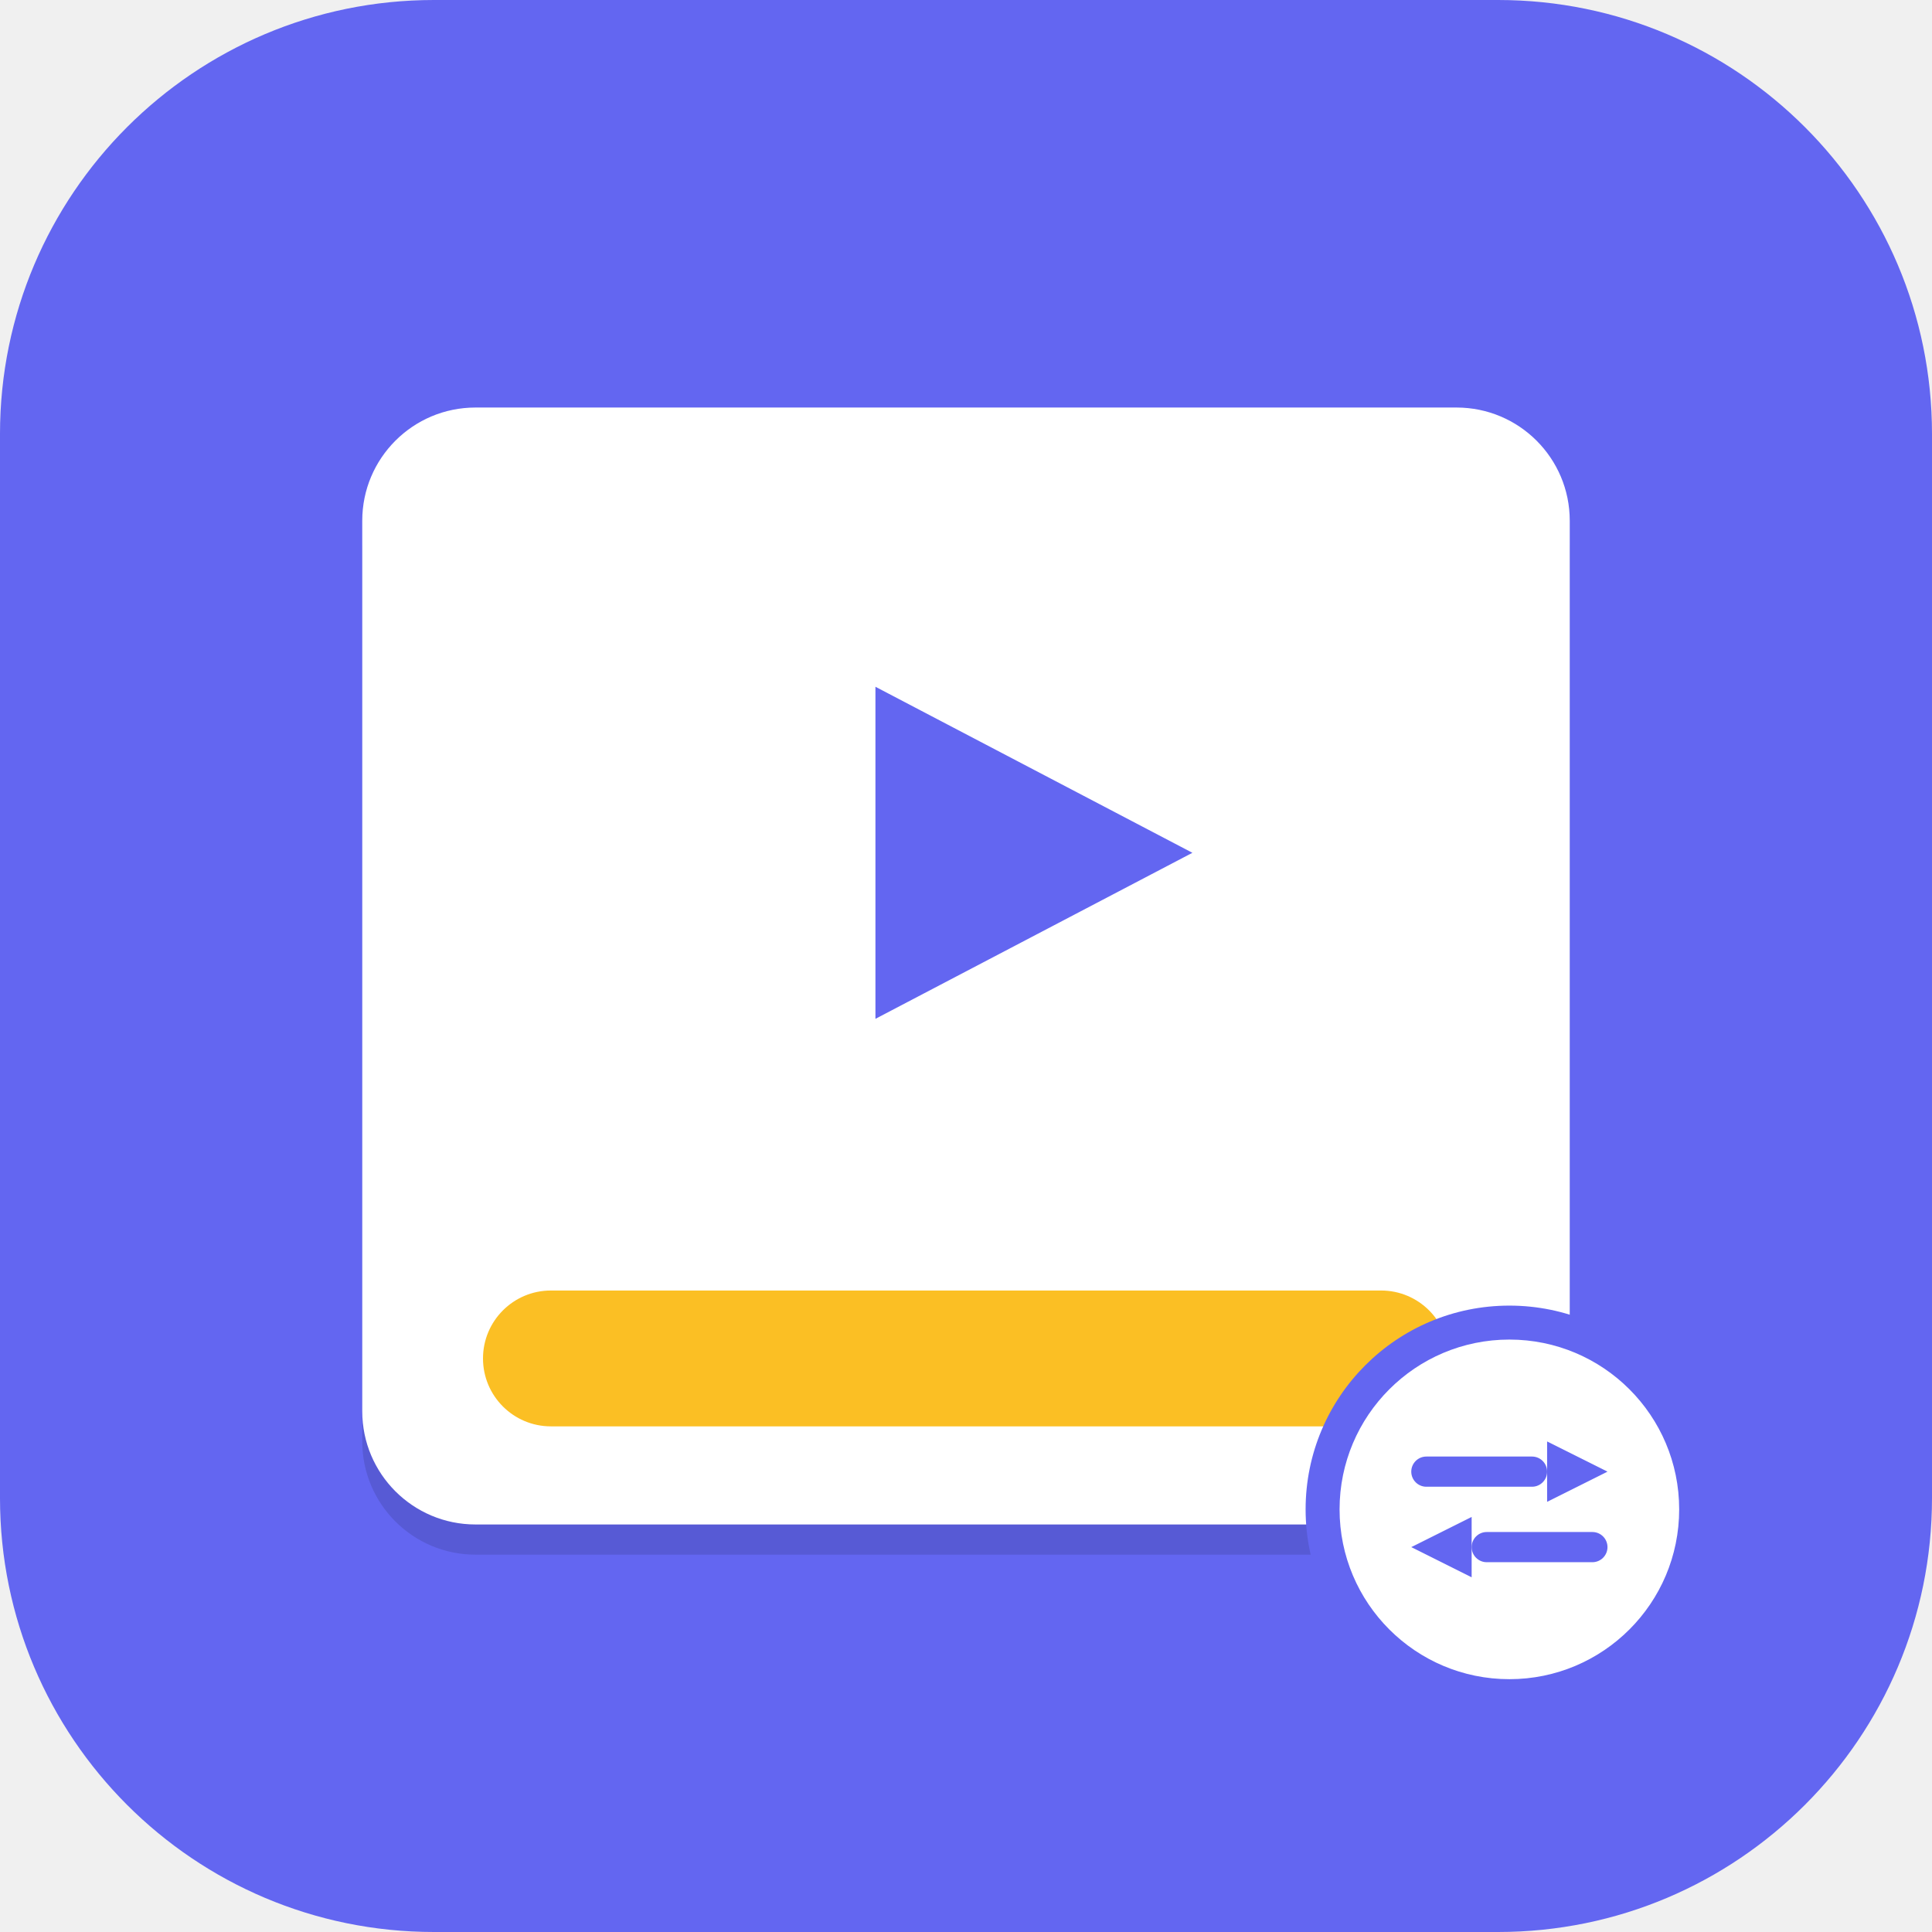
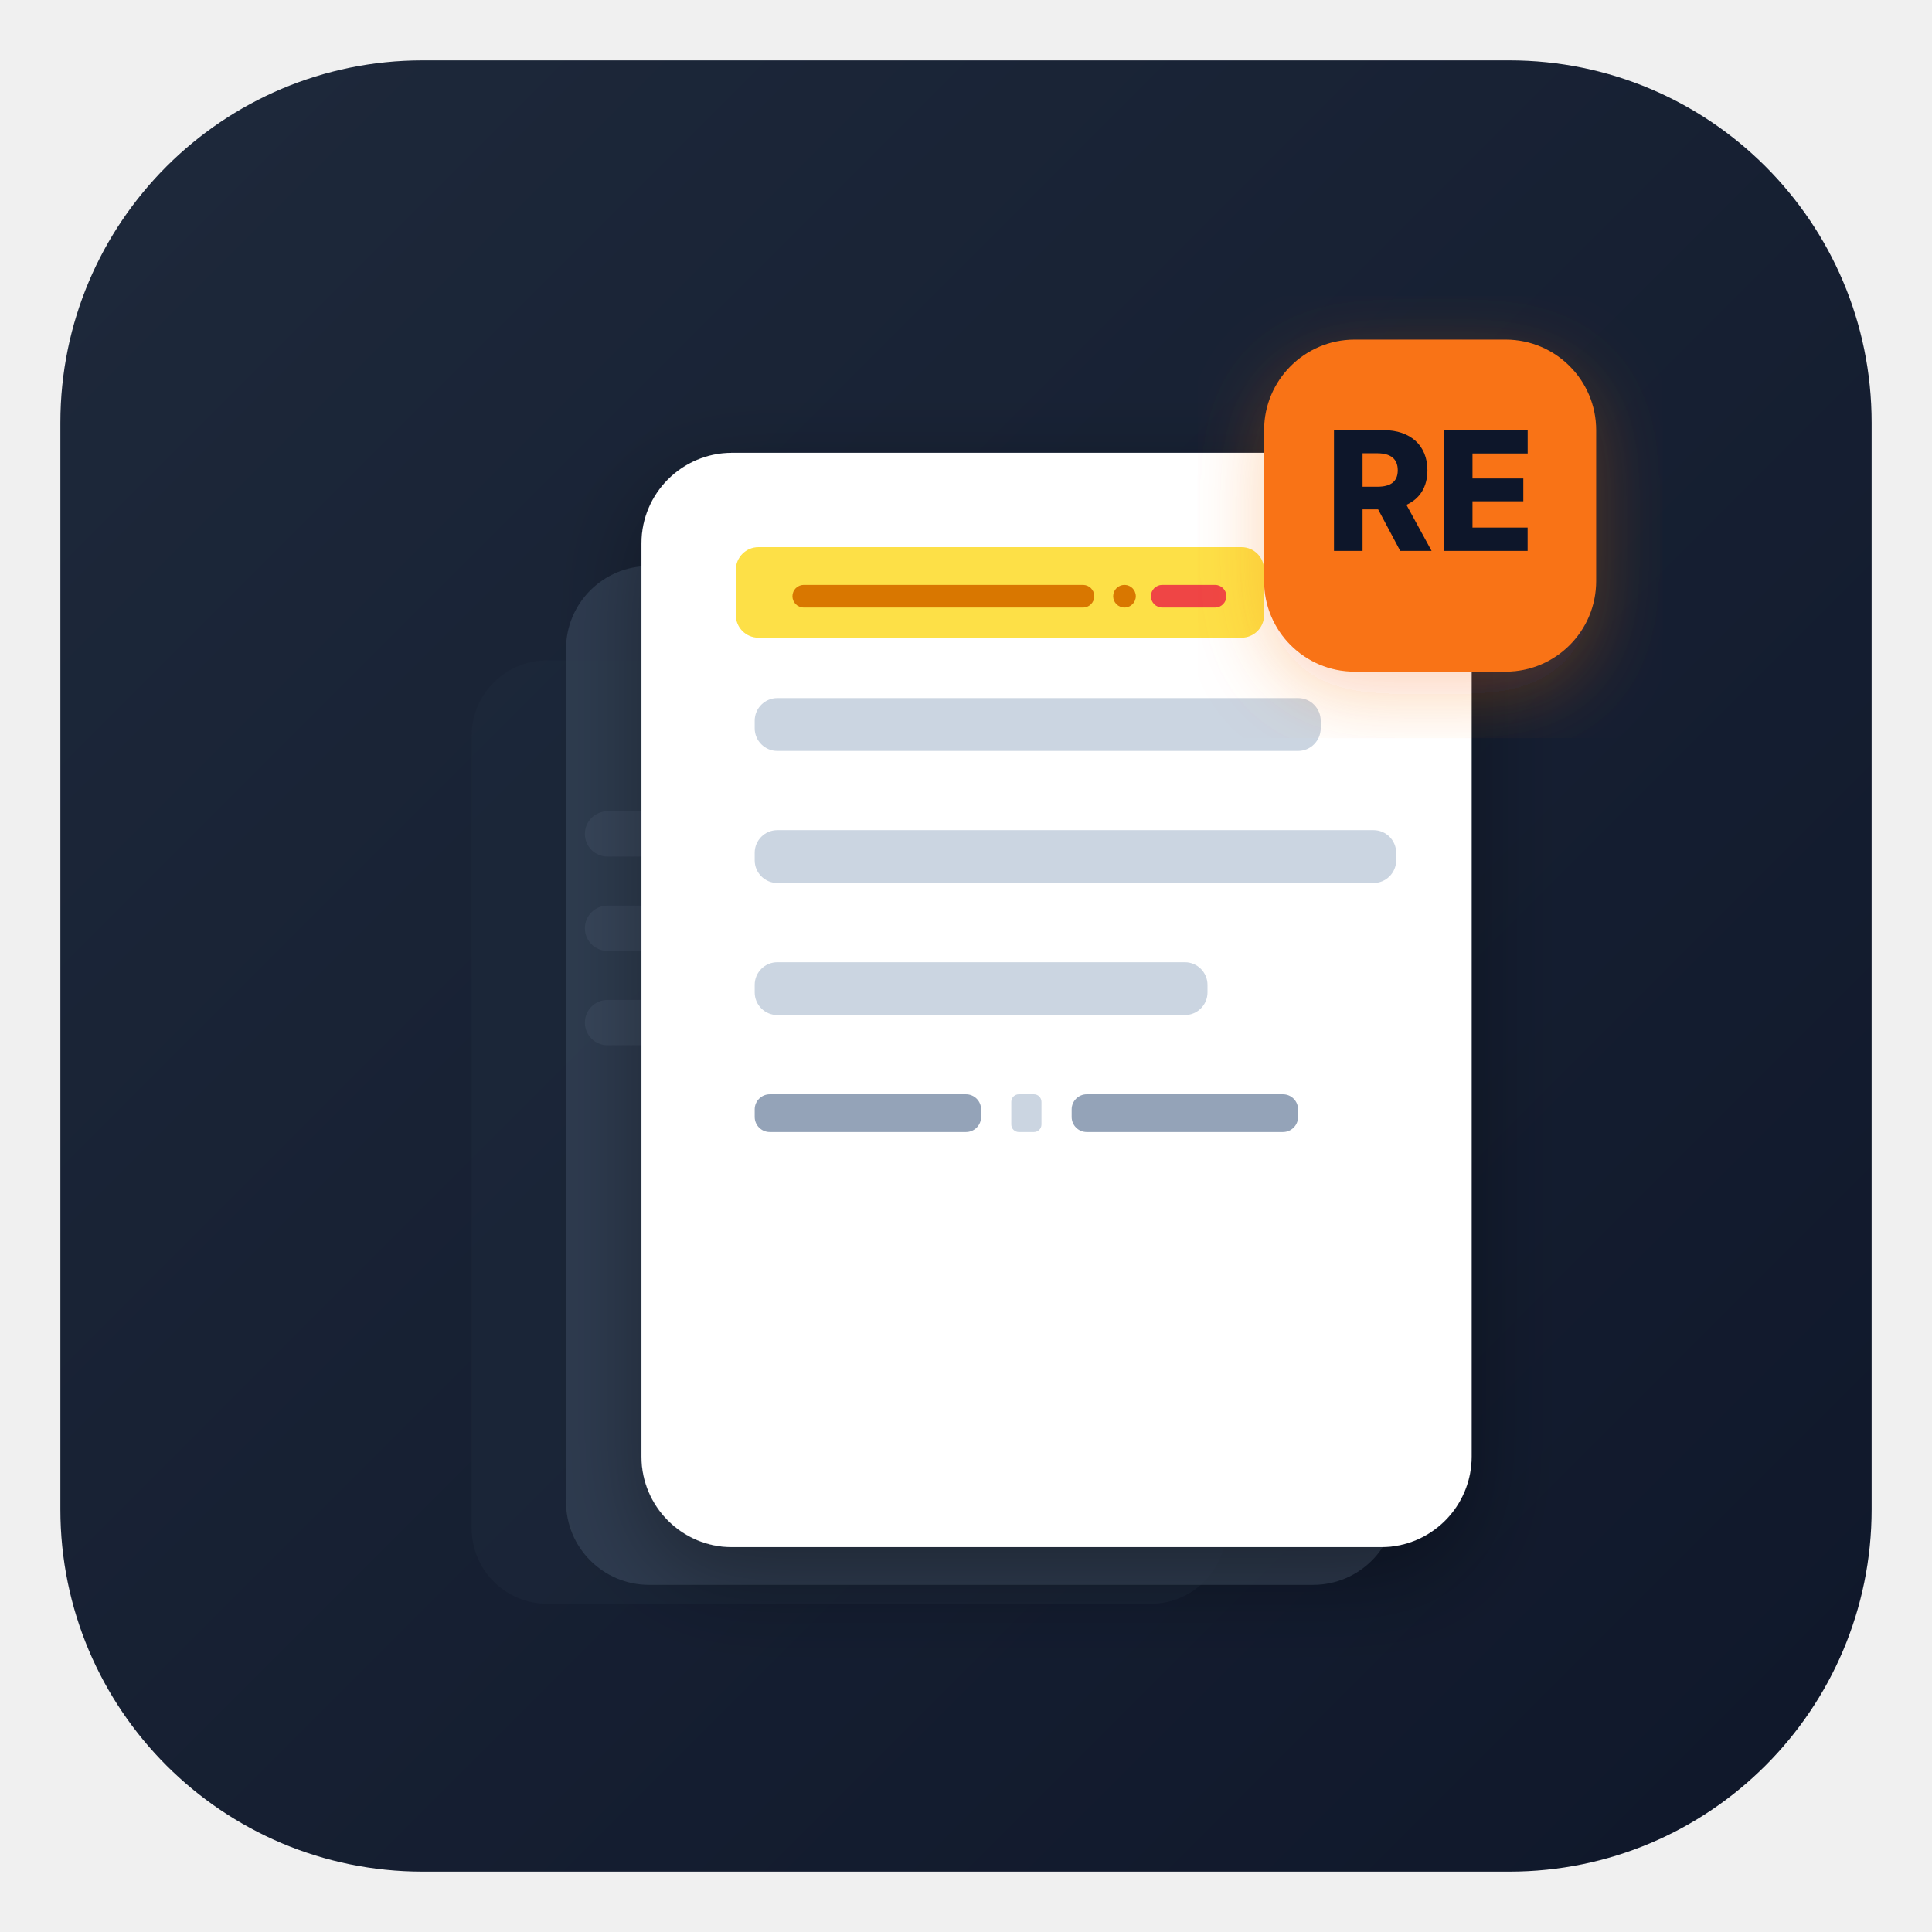
<svg xmlns="http://www.w3.org/2000/svg" viewBox="0 0 512 512" width="512" height="512">
-   <rect x="0" y="0" width="512" height="512" rx="115" fill="#6366F1" />
-   <rect x="96" y="116" width="320" height="296" rx="30" fill="#000000" opacity="0.12" />
-   <rect x="96" y="108" width="320" height="296" rx="30" fill="#FFFFFF" />
-   <polygon points="232,182 232,270 316,226" fill="#6366F1" />
-   <rect x="128" y="342" width="256" height="36" rx="18" fill="#FBBF24" />
-   <circle cx="400" cy="400" r="54" fill="#6366F1" />
-   <circle cx="400" cy="400" r="45" fill="#FFFFFF" />
-   <rect x="374" y="386" width="36" height="8" rx="4" fill="#6366F1" />
-   <polygon points="426,390 410,382 410,398" fill="#6366F1" />
-   <rect x="390" y="406" width="36" height="8" rx="4" fill="#6366F1" />
-   <polygon points="374,410 390,402 390,418" fill="#6366F1" />
+   <defs>
+     <linearGradient id="bgGrad" x1="0%" y1="0%" x2="100%" y2="100%">
+       <stop offset="0%" stop-color="#1E293B" />
+       <stop offset="100%" stop-color="#0F172A" />
+     </linearGradient>
+     <filter id="shadow" x="-10%" y="-10%" width="130%" height="130%">
+       <feDropShadow dx="0" dy="8" stdDeviation="12" flood-color="#000000" flood-opacity="0.35" />
+     </filter>
+     <filter id="badgeGlow" x="-20%" y="-20%" width="140%" height="140%">
+       <feDropShadow dx="0" dy="6" stdDeviation="10" flood-color="#F97316" flood-opacity="0.3" />
+     </filter>
+   </defs>
+   <rect x="16" y="16" width="480" height="480" rx="96" fill="url(#bgGrad)" />
+   <rect x="125" y="175" width="200" height="250" rx="20" fill="#1E293B" opacity="0.5" />
+   <rect x="155" y="215" width="110" height="12" rx="6" fill="#475569" />
+   <rect x="155" y="240" width="130" height="12" rx="6" fill="#475569" />
+   <rect x="155" y="265" width="90" height="12" rx="6" fill="#475569" />
+   <rect x="150" y="150" width="220" height="270" rx="22" fill="#334155" opacity="0.8" />
+   <rect x="180" y="195" width="130" height="12" rx="6" fill="#64748B" />
+   <rect x="180" y="225" width="150" height="12" rx="6" fill="#64748B" />
+   <rect x="180" y="255" width="100" height="12" rx="6" fill="#64748B" />
+   <g filter="url(#shadow)">
+     <rect x="170" y="120" width="220" height="290" rx="24" fill="#FFFFFF" />
+     <rect x="200" y="185" width="150" height="14" rx="6" fill="#CBD5E1" />
+     <rect x="200" y="220" width="170" height="14" rx="6" fill="#CBD5E1" />
+     <rect x="200" y="255" width="120" height="14" rx="6" fill="#CBD5E1" />
+     <rect x="200" y="290" width="60" height="10" rx="4" fill="#94A3B8" />
+     <rect x="268" y="290" width="8" height="10" rx="2" fill="#CBD5E1" />
+     <rect x="284" y="290" width="60" height="10" rx="4" fill="#94A3B8" />
+     <rect x="195" y="145" width="140" height="24" rx="6" fill="#FDE047" />
+     <rect x="210" y="155" width="80" height="6" rx="3" fill="#D97706" />
+     <rect x="295" y="155" width="6" height="6" rx="3" fill="#D97706" />
+     <rect x="305" y="155" width="20" height="6" rx="3" fill="#EF4444" />
+   </g>
+   <g filter="url(#badgeGlow)">
+     <rect x="335" y="90" width="88" height="88" rx="24" fill="#F97316" />
+     <text x="379" y="146" font-family="system-ui, -apple-system, sans-serif" font-size="44" font-weight="800" fill="#0F172A" text-anchor="middle">RE</text>
+   </g>
</svg>
